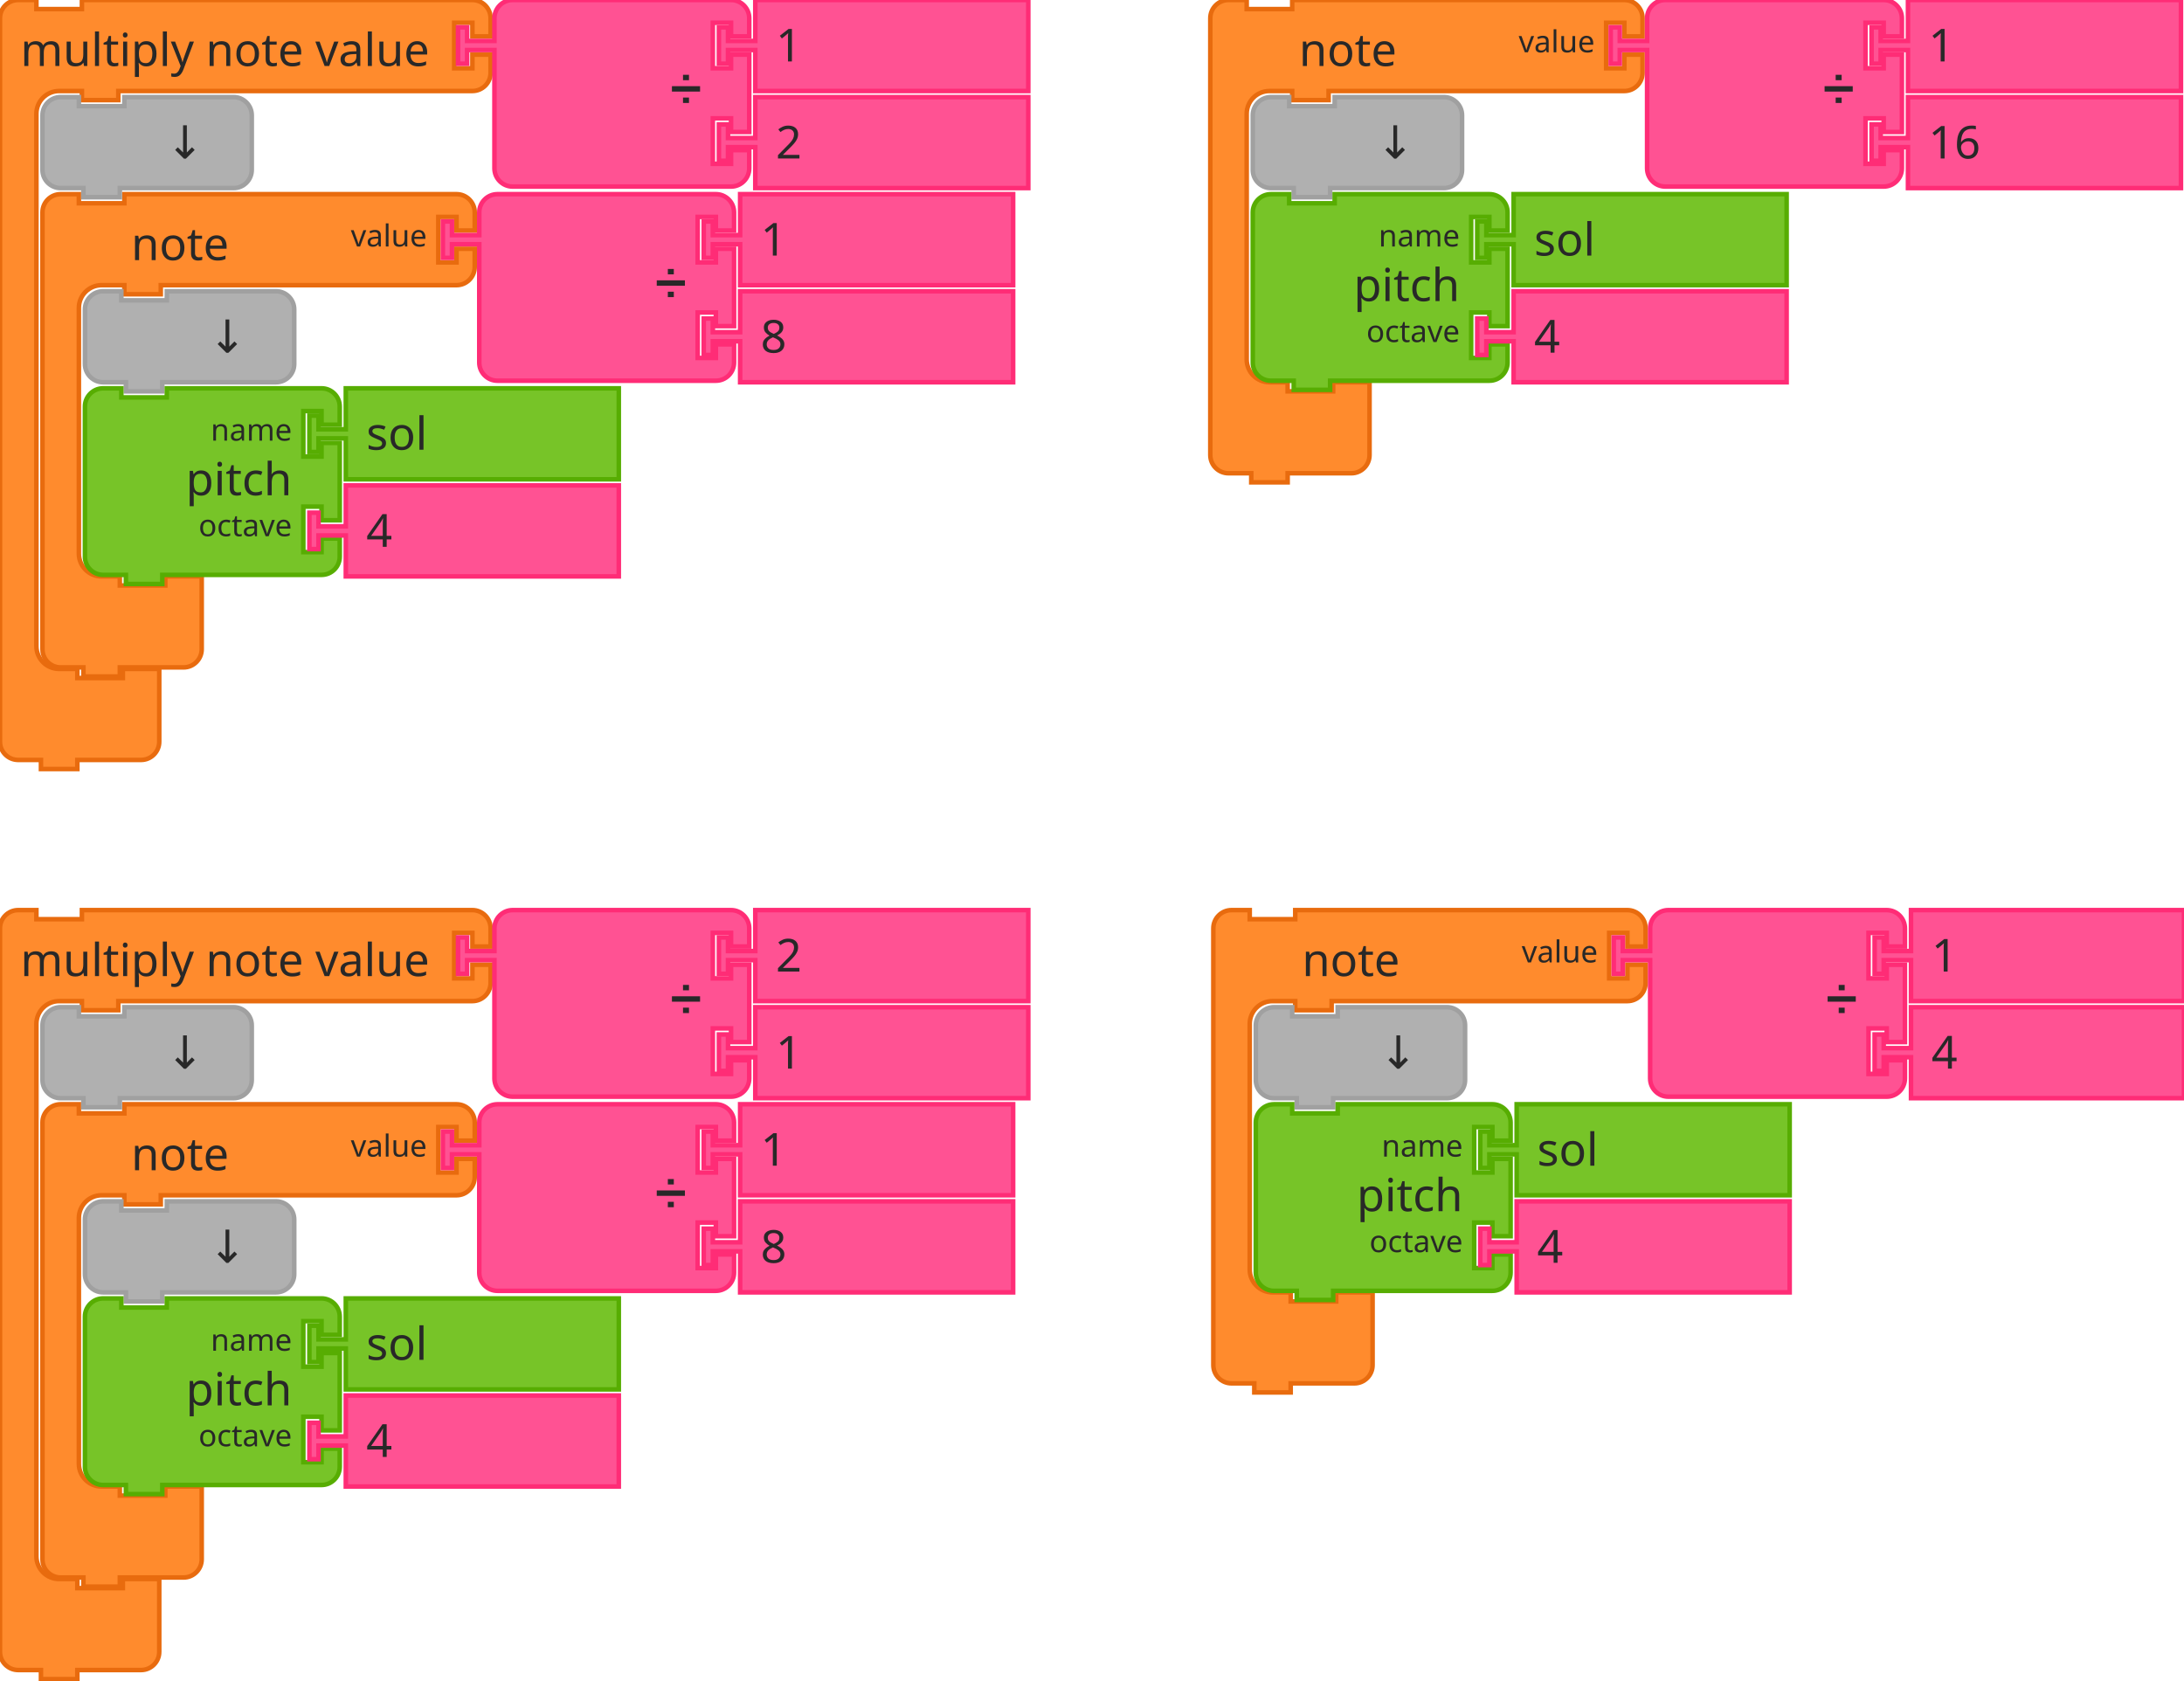
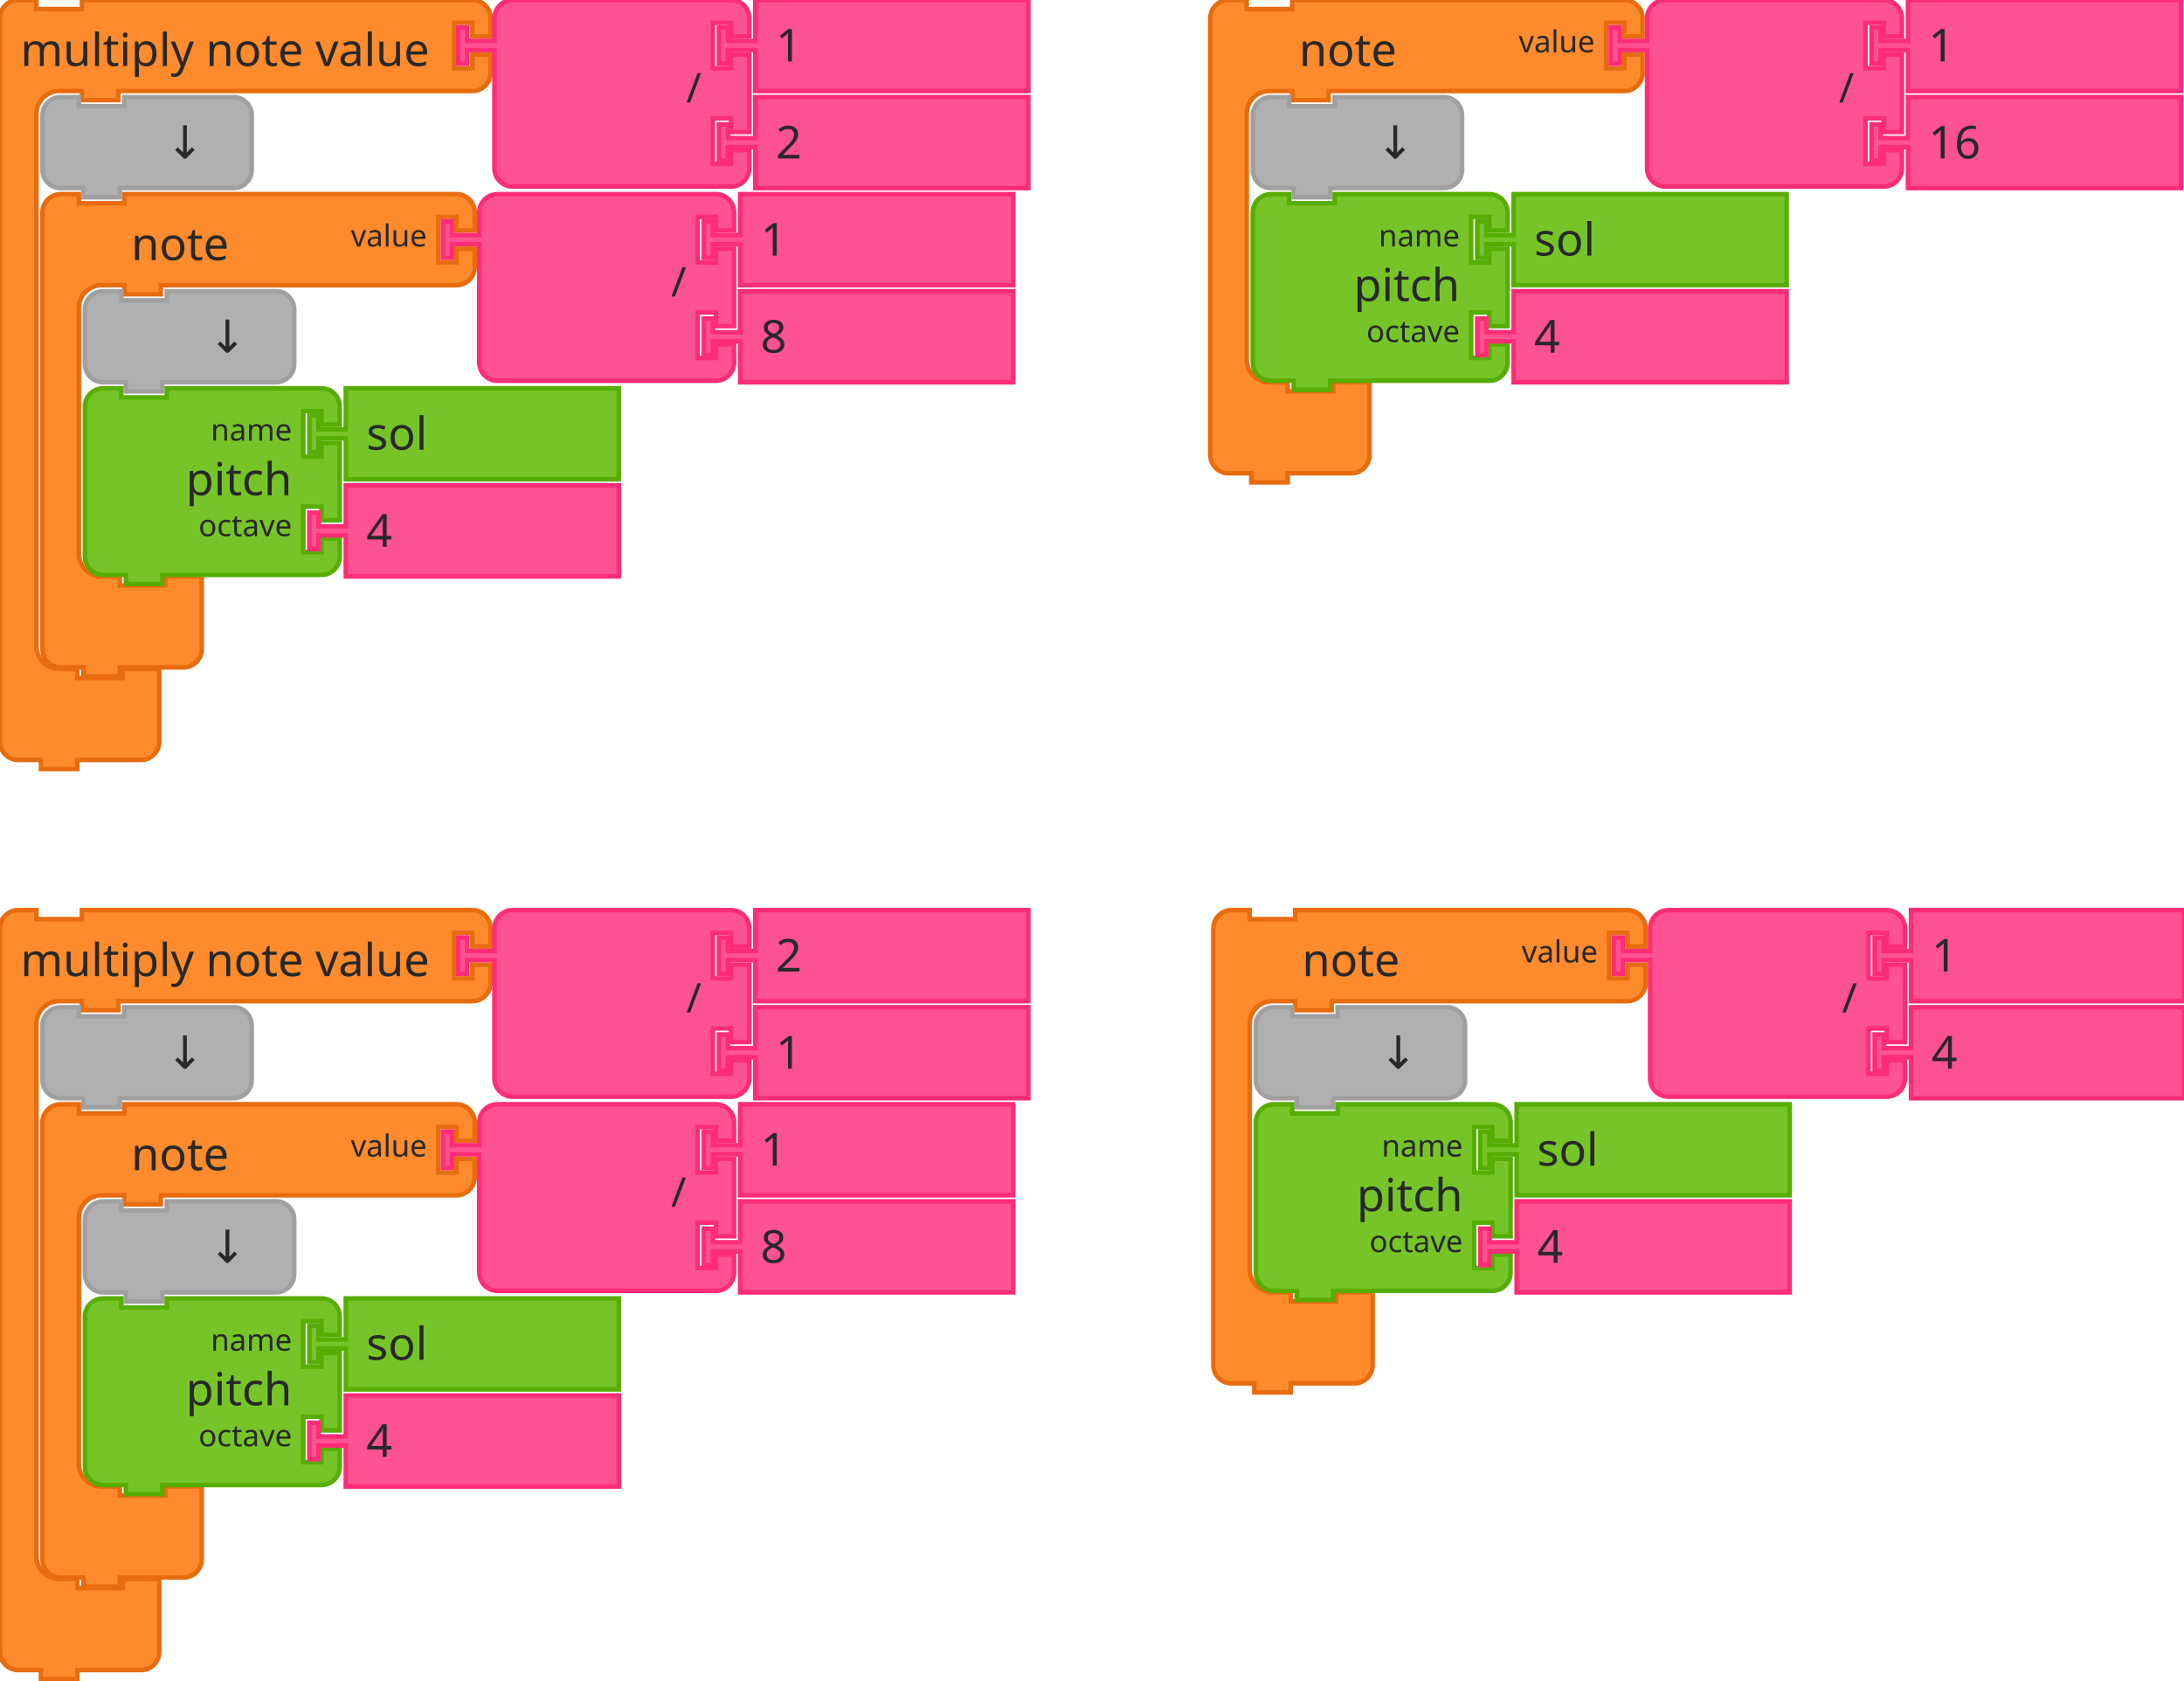
<svg xmlns="http://www.w3.org/2000/svg" width="720" height="554" version="1.1" id="svg8659">
  <defs id="defs8663" />
  <rect id="backgroundrect" width="100%" height="100%" x="0" y="0" fill="none" stroke="none" class="" style="" />
  <g class="currentLayer" style="" id="g8657">
    <g id="svg_15" class="">
      <g id="svg_16">
        <g transform="translate(867,15) scale(1.5) " id="svg_17">
          <path d="m-312,-2 L-312,-6 A4,4 90 0 1 -308,-10 L-304,-10 L-304,-8 L-294,-8 L-294,-10 L-285,-10 L-225,-10 L-221,-10 A4,4 90 0 1 -217,-6 L-217,-2 L-221,-2 L-221,-5 L-225,-5 L-225,5 L-221,5 L-221,2 L-217,2 L-217,6 A4,4 90 0 1 -221,10 L-225,10 L-285,10 L-286,10 L-286,12 L-294,12 L-294,10 L-295,10 L-299,10 A5,5 90 0 0 -304,15 L-304,19 L-304,23 L-304,65 L-304,69 A5,5 90 0 0 -299,74 L-295,74 L-295,76 L-285,76 L-285,74 L-277,74 L-277,80 L-277,86 L-277,90 A4,4 90 0 1 -281,94 L-285,94 L-294,94 L-295,94 L-295,96 L-303,96 L-303,94 L-304,94 L-308,94 A4,4 90 0 1 -312,90 L-312,86 z" style="fill:#FF8B2D;fill-opacity:1;stroke:#E86B0E;stroke-width:1;stroke-linecap:round;stroke-opacity:1;" id="svg_18" />
          <text style="font-size:10px;fill:#282828;font-family:sans-serif;text-anchor:start" id="svg_19" y="-10.5" x="-312.5">
            <tspan x="-292.5" y="4.5" id="svg_20">note</tspan>
          </text>
          <text style="font-size:6.667px;fill:#282828;font-family:sans-serif;text-anchor:end" id="svg_21" y="-10.5" x="-312.5">
            <tspan x="-227.5" y="1.5" id="svg_22">value</tspan>
          </text>
        </g>
      </g>
    </g>
    <g id="svg_30" class="">
      <g transform="translate(999,15) scale(1.5) " id="svg_31">
        <path d="m-304,-2 L-304,-6 A4,4 90 0 1 -300,-10 L-296,-10 L-286,-10 L-256,-10 L-252,-10 A4,4 90 0 1 -248,-6 L-248,-2 L-252,-2 L-252,-5 L-256,-5 L-256,5 L-252,5 L-252,2 L-248,2 L-248,19 L-252,19 L-252,16 L-256,16 L-256,26 L-252,26 L-252,23 L-248,23 L-248,27 A4,4 90 0 1 -252,31 L-256,31 L-286,31 L-296,31 L-300,31 A4,4 90 0 1 -304,27 L-304,23 L-304,2 L-304,1 L-310,1 L-310,4 L-312,4 L-312,-4 L-310,-4 L-310,-1 L-304,-1 L-304,-2 z" style="fill:#FF5293;fill-opacity:1;stroke:#FF2C76;stroke-width:1;stroke-linecap:round;stroke-opacity:1;" id="svg_32" />
        <text style="font-size:9px;fill:#282828;font-family:sans-serif;text-anchor:end" id="svg_33" y="-10.5" x="-312.5">
-           <tspan x="-258.5" y="12.5" id="svg_34">➗</tspan>
+           <tspan x="-258.5" y="12.5" id="svg_34">/</tspan>
        </text>
        <text style="font-size:6px;fill:#282828;font-family:sans-serif;text-anchor:end" id="svg_35" y="-10.5" x="-312.5" />
        <text style="font-size:6px;fill:#282828;font-family:sans-serif;text-anchor:end" id="svg_37" y="-10.5" x="-312.5" />
      </g>
    </g>
    <g id="svg_39" class="">
      <g transform="translate(1085,15) scale(1.5) " id="svg_40">
        <path d="m-304,-10 L-244,-10 L-244,10 L-304,10 L-304,2 L-304,1 L-310,1 L-310,4 L-312,4 L-312,-4 L-310,-4 L-310,-1 L-304,-1 L-304,-2 z" style="fill:#FF5293;fill-opacity:1;stroke:#FF2C76;stroke-width:1;stroke-linecap:round;stroke-opacity:1;" id="svg_41" />
        <text style="font-size:10px;fill:#282828;font-family:sans-serif;text-anchor:start" id="svg_42" y="-10.5" x="-312.5">
          <tspan x="-299.5" y="3.5" id="svg_43">1</tspan>
        </text>
      </g>
    </g>
    <g id="svg_44" class="">
      <g transform="translate(1085,47) scale(1.5) " id="svg_45">
        <path d="m-304,-10 L-244,-10 L-244,10 L-304,10 L-304,2 L-304,1 L-310,1 L-310,4 L-312,4 L-312,-4 L-310,-4 L-310,-1 L-304,-1 L-304,-2 z" style="fill:#FF5293;fill-opacity:1;stroke:#FF2C76;stroke-width:1;stroke-linecap:round;stroke-opacity:1;" id="svg_46" />
        <text style="font-size:10px;fill:#282828;font-family:sans-serif;text-anchor:start" id="svg_47" y="-10.5" x="-312.5">
          <tspan x="-299.5" y="3.5" id="svg_48">16</tspan>
        </text>
      </g>
    </g>
    <g id="svg_49" class="">
      <g transform="translate(881,47) scale(1.5) " id="svg_50">
        <path d="m-312,-2 L-312,-6 A4,4 90 0 1 -308,-10 L-304,-10 L-304,-8 L-294,-8 L-294,-10 L-274,-10 L-270,-10 A4,4 90 0 1 -266,-6 L-266,-2 L-266,2 L-266,6 A4,4 90 0 1 -270,10 L-274,10 L-294,10 L-295,10 L-295,12 L-303,12 L-303,10 L-304,10 L-308,10 A4,4 90 0 1 -312,6 L-312,2 z" style="fill:#B0B0B0;fill-opacity:1;stroke:#A0A0A0;stroke-width:1;stroke-linecap:round;stroke-opacity:1;" id="svg_51" />
        <text style="font-size:10px;fill:#282828;font-family:sans-serif;text-anchor:end" id="svg_52" y="-10.5" x="-312.5">
          <tspan x="-276.5" y="3.5" id="svg_53">↓</tspan>
        </text>
      </g>
    </g>
    <g id="svg_54" class="">
      <g transform="translate(881,79) scale(1.5) " id="svg_55">
        <path d="m-312,-2 L-312,-6 A4,4 90 0 1 -308,-10 L-304,-10 L-304,-8 L-294,-8 L-294,-10 L-264,-10 L-260,-10 A4,4 90 0 1 -256,-6 L-256,-2 L-260,-2 L-260,-5 L-264,-5 L-264,5 L-260,5 L-260,2 L-256,2 L-256,19 L-260,19 L-260,16 L-264,16 L-264,26 L-260,26 L-260,23 L-256,23 L-256,27 A4,4 90 0 1 -260,31 L-264,31 L-294,31 L-295,31 L-295,33 L-303,33 L-303,31 L-304,31 L-308,31 A4,4 90 0 1 -312,27 L-312,23 L-312,2 L-312,-2 z" style="fill:#77C428;fill-opacity:1;stroke:#57AD02;stroke-width:1;stroke-linecap:round;stroke-opacity:1;" id="svg_56" />
        <text style="font-size:10px;fill:#282828;font-family:sans-serif;text-anchor:end" id="svg_57" y="-10.5" x="-312.5">
          <tspan x="-266.5" y="13.5" id="svg_58">pitch</tspan>
        </text>
        <text style="font-size:6.667px;fill:#282828;font-family:sans-serif;text-anchor:end" id="svg_59" y="-10.5" x="-312.5">
          <tspan x="-266.5" y="1.5" id="svg_60">name</tspan>
        </text>
        <text style="font-size:6.667px;fill:#282828;font-family:sans-serif;text-anchor:end" id="svg_61" y="-10.5" x="-312.5">
          <tspan x="-266.5" y="22.5" id="svg_62">octave</tspan>
        </text>
      </g>
    </g>
    <g id="svg_63" class="">
      <g transform="translate(955,79) scale(1.5) " id="svg_64">
        <path d="m-304,-10 L-244,-10 L-244,10 L-304,10 L-304,2 L-304,1 L-310,1 L-310,4 L-312,4 L-312,-4 L-310,-4 L-310,-1 L-304,-1 L-304,-2 z" style="fill:#77C428;fill-opacity:1;stroke:#57AD02;stroke-width:1;stroke-linecap:round;stroke-opacity:1;" id="svg_65" />
        <text style="font-size:10px;fill:#282828;font-family:sans-serif;text-anchor:start" id="svg_66" y="-10.5" x="-312.5">
          <tspan x="-299.5" y="3.5" id="svg_67">sol</tspan>
        </text>
      </g>
    </g>
    <g id="svg_68" class="">
      <g transform="translate(955,111) scale(1.5) " id="svg_69">
        <path d="m-304,-10 L-244,-10 L-244,10 L-304,10 L-304,2 L-304,1 L-310,1 L-310,4 L-312,4 L-312,-4 L-310,-4 L-310,-1 L-304,-1 L-304,-2 z" style="fill:#FF5293;fill-opacity:1;stroke:#FF2C76;stroke-width:1;stroke-linecap:round;stroke-opacity:1;" id="svg_70" />
        <text style="font-size:10px;fill:#282828;font-family:sans-serif;text-anchor:start" id="svg_71" y="-10.5" x="-312.5">
          <tspan x="-299.5" y="3.5" id="svg_72">4</tspan>
        </text>
      </g>
    </g>
    <g id="svg_73" class="">
      <g id="svg_74">
        <g transform="translate(482,379) scale(1.5) " id="svg_75">
          <path d="m-312,-2 L-312,-6 A4,4 90 0 1 -308,-10 L-304,-10 L-304,-8 L-294,-8 L-294,-10 L-285,-10 L-225,-10 L-221,-10 A4,4 90 0 1 -217,-6 L-217,-2 L-221,-2 L-221,-5 L-225,-5 L-225,5 L-221,5 L-221,2 L-217,2 L-217,6 A4,4 90 0 1 -221,10 L-225,10 L-285,10 L-286,10 L-286,12 L-294,12 L-294,10 L-295,10 L-299,10 A5,5 90 0 0 -304,15 L-304,19 L-304,23 L-304,65 L-304,69 A5,5 90 0 0 -299,74 L-295,74 L-295,76 L-285,76 L-285,74 L-277,74 L-277,80 L-277,86 L-277,90 A4,4 90 0 1 -281,94 L-285,94 L-294,94 L-295,94 L-295,96 L-303,96 L-303,94 L-304,94 L-308,94 A4,4 90 0 1 -312,90 L-312,86 z" style="fill:#FF8B2D;fill-opacity:1;stroke:#E86B0E;stroke-width:1;stroke-linecap:round;stroke-opacity:1;" id="svg_76" />
          <text style="font-size:10px;fill:#282828;font-family:sans-serif;text-anchor:start" id="svg_77" y="-10.5" x="-312.5">
            <tspan x="-292.5" y="4.5" id="svg_78">note</tspan>
          </text>
          <text style="font-size:6.667px;fill:#282828;font-family:sans-serif;text-anchor:end" id="svg_79" y="-10.5" x="-312.5">
            <tspan x="-227.5" y="1.5" id="svg_80">value</tspan>
          </text>
        </g>
      </g>
    </g>
    <g id="svg_88" class="">
      <g transform="translate(614,379) scale(1.5) " id="svg_89">
        <path d="m-304,-2 L-304,-6 A4,4 90 0 1 -300,-10 L-296,-10 L-286,-10 L-256,-10 L-252,-10 A4,4 90 0 1 -248,-6 L-248,-2 L-252,-2 L-252,-5 L-256,-5 L-256,5 L-252,5 L-252,2 L-248,2 L-248,19 L-252,19 L-252,16 L-256,16 L-256,26 L-252,26 L-252,23 L-248,23 L-248,27 A4,4 90 0 1 -252,31 L-256,31 L-286,31 L-296,31 L-300,31 A4,4 90 0 1 -304,27 L-304,23 L-304,2 L-304,1 L-310,1 L-310,4 L-312,4 L-312,-4 L-310,-4 L-310,-1 L-304,-1 L-304,-2 z" style="fill:#FF5293;fill-opacity:1;stroke:#FF2C76;stroke-width:1;stroke-linecap:round;stroke-opacity:1;" id="svg_90" />
        <text style="font-size:9px;fill:#282828;font-family:sans-serif;text-anchor:end" id="svg_91" y="-10.5" x="-312.5">
-           <tspan x="-258.5" y="12.5" id="svg_92">➗</tspan>
+           <tspan x="-258.5" y="12.5" id="svg_92">/</tspan>
        </text>
        <text style="font-size:6px;fill:#282828;font-family:sans-serif;text-anchor:end" id="svg_93" y="-10.5" x="-312.5" />
        <text style="font-size:6px;fill:#282828;font-family:sans-serif;text-anchor:end" id="svg_95" y="-10.5" x="-312.5" />
      </g>
    </g>
    <g id="svg_97" class="">
      <g transform="translate(700,379) scale(1.5) " id="svg_98">
        <path d="m-304,-10 L-244,-10 L-244,10 L-304,10 L-304,2 L-304,1 L-310,1 L-310,4 L-312,4 L-312,-4 L-310,-4 L-310,-1 L-304,-1 L-304,-2 z" style="fill:#FF5293;fill-opacity:1;stroke:#FF2C76;stroke-width:1;stroke-linecap:round;stroke-opacity:1;" id="svg_99" />
        <text style="font-size:10px;fill:#282828;font-family:sans-serif;text-anchor:start" id="svg_100" y="-10.5" x="-312.5">
          <tspan x="-299.5" y="3.5" id="svg_101">1</tspan>
        </text>
      </g>
    </g>
    <g id="svg_102" class="">
      <g transform="translate(700,411) scale(1.5) " id="svg_103">
        <path d="m-304,-10 L-244,-10 L-244,10 L-304,10 L-304,2 L-304,1 L-310,1 L-310,4 L-312,4 L-312,-4 L-310,-4 L-310,-1 L-304,-1 L-304,-2 z" style="fill:#FF5293;fill-opacity:1;stroke:#FF2C76;stroke-width:1;stroke-linecap:round;stroke-opacity:1;" id="svg_104" />
        <text style="font-size:10px;fill:#282828;font-family:sans-serif;text-anchor:start" id="svg_105" y="-10.5" x="-312.5">
          <tspan x="-299.5" y="3.5" id="svg_106">8</tspan>
        </text>
      </g>
    </g>
    <g id="svg_107" class="">
      <g transform="translate(496,411) scale(1.5) " id="svg_108">
        <path d="m-312,-2 L-312,-6 A4,4 90 0 1 -308,-10 L-304,-10 L-304,-8 L-294,-8 L-294,-10 L-274,-10 L-270,-10 A4,4 90 0 1 -266,-6 L-266,-2 L-266,2 L-266,6 A4,4 90 0 1 -270,10 L-274,10 L-294,10 L-295,10 L-295,12 L-303,12 L-303,10 L-304,10 L-308,10 A4,4 90 0 1 -312,6 L-312,2 z" style="fill:#B0B0B0;fill-opacity:1;stroke:#A0A0A0;stroke-width:1;stroke-linecap:round;stroke-opacity:1;" id="svg_109" />
        <text style="font-size:10px;fill:#282828;font-family:sans-serif;text-anchor:end" id="svg_110" y="-10.5" x="-312.5">
          <tspan x="-276.5" y="3.5" id="svg_111">↓</tspan>
        </text>
      </g>
    </g>
    <g id="svg_112" class="">
      <g transform="translate(496,443) scale(1.5) " id="svg_113">
        <path d="m-312,-2 L-312,-6 A4,4 90 0 1 -308,-10 L-304,-10 L-304,-8 L-294,-8 L-294,-10 L-264,-10 L-260,-10 A4,4 90 0 1 -256,-6 L-256,-2 L-260,-2 L-260,-5 L-264,-5 L-264,5 L-260,5 L-260,2 L-256,2 L-256,19 L-260,19 L-260,16 L-264,16 L-264,26 L-260,26 L-260,23 L-256,23 L-256,27 A4,4 90 0 1 -260,31 L-264,31 L-294,31 L-295,31 L-295,33 L-303,33 L-303,31 L-304,31 L-308,31 A4,4 90 0 1 -312,27 L-312,23 L-312,2 L-312,-2 z" style="fill:#77C428;fill-opacity:1;stroke:#57AD02;stroke-width:1;stroke-linecap:round;stroke-opacity:1;" id="svg_114" />
        <text style="font-size:10px;fill:#282828;font-family:sans-serif;text-anchor:end" id="svg_115" y="-10.5" x="-312.5">
          <tspan x="-266.5" y="13.5" id="svg_116">pitch</tspan>
        </text>
        <text style="font-size:6.667px;fill:#282828;font-family:sans-serif;text-anchor:end" id="svg_117" y="-10.5" x="-312.5">
          <tspan x="-266.5" y="1.5" id="svg_118">name</tspan>
        </text>
        <text style="font-size:6.667px;fill:#282828;font-family:sans-serif;text-anchor:end" id="svg_119" y="-10.5" x="-312.5">
          <tspan x="-266.5" y="22.5" id="svg_120">octave</tspan>
        </text>
      </g>
    </g>
    <g id="svg_121" class="">
      <g transform="translate(570,443) scale(1.5) " id="svg_122">
        <path d="m-304,-10 L-244,-10 L-244,10 L-304,10 L-304,2 L-304,1 L-310,1 L-310,4 L-312,4 L-312,-4 L-310,-4 L-310,-1 L-304,-1 L-304,-2 z" style="fill:#77C428;fill-opacity:1;stroke:#57AD02;stroke-width:1;stroke-linecap:round;stroke-opacity:1;" id="svg_123" />
        <text style="font-size:10px;fill:#282828;font-family:sans-serif;text-anchor:start" id="svg_124" y="-10.5" x="-312.5">
          <tspan x="-299.5" y="3.5" id="svg_125">sol</tspan>
        </text>
      </g>
    </g>
    <g id="svg_126" class="">
      <g transform="translate(570,475) scale(1.5) " id="svg_127">
        <path d="m-304,-10 L-244,-10 L-244,10 L-304,10 L-304,2 L-304,1 L-310,1 L-310,4 L-312,4 L-312,-4 L-310,-4 L-310,-1 L-304,-1 L-304,-2 z" style="fill:#FF5293;fill-opacity:1;stroke:#FF2C76;stroke-width:1;stroke-linecap:round;stroke-opacity:1;" id="svg_128" />
        <text style="font-size:10px;fill:#282828;font-family:sans-serif;text-anchor:start" id="svg_129" y="-10.5" x="-312.5">
          <tspan x="-299.5" y="3.5" id="svg_130">4</tspan>
        </text>
      </g>
    </g>
    <g id="svg_131" class="">
      <g id="svg_132">
        <g transform="translate(482,79) scale(1.5) " id="svg_133">
          <path d="m-312,-2 L-312,-6 A4,4 90 0 1 -308,-10 L-304,-10 L-304,-8 L-294,-8 L-294,-10 L-285,-10 L-225,-10 L-221,-10 A4,4 90 0 1 -217,-6 L-217,-2 L-221,-2 L-221,-5 L-225,-5 L-225,5 L-221,5 L-221,2 L-217,2 L-217,6 A4,4 90 0 1 -221,10 L-225,10 L-285,10 L-286,10 L-286,12 L-294,12 L-294,10 L-295,10 L-299,10 A5,5 90 0 0 -304,15 L-304,19 L-304,23 L-304,65 L-304,69 A5,5 90 0 0 -299,74 L-295,74 L-295,76 L-285,76 L-285,74 L-277,74 L-277,80 L-277,86 L-277,90 A4,4 90 0 1 -281,94 L-285,94 L-294,94 L-295,94 L-295,96 L-303,96 L-303,94 L-304,94 L-308,94 A4,4 90 0 1 -312,90 L-312,86 z" style="fill:#FF8B2D;fill-opacity:1;stroke:#E86B0E;stroke-width:1;stroke-linecap:round;stroke-opacity:1;" id="svg_134" />
          <text style="font-size:10px;fill:#282828;font-family:sans-serif;text-anchor:start" id="svg_135" y="-10.5" x="-312.5">
            <tspan x="-292.5" y="4.5" id="svg_136">note</tspan>
          </text>
          <text style="font-size:6.667px;fill:#282828;font-family:sans-serif;text-anchor:end" id="svg_137" y="-10.5" x="-312.5">
            <tspan x="-227.5" y="1.5" id="svg_138">value</tspan>
          </text>
        </g>
      </g>
    </g>
    <g id="svg_146" class="">
      <g transform="translate(614,79) scale(1.5) " id="svg_147">
        <path d="m-304,-2 L-304,-6 A4,4 90 0 1 -300,-10 L-296,-10 L-286,-10 L-256,-10 L-252,-10 A4,4 90 0 1 -248,-6 L-248,-2 L-252,-2 L-252,-5 L-256,-5 L-256,5 L-252,5 L-252,2 L-248,2 L-248,19 L-252,19 L-252,16 L-256,16 L-256,26 L-252,26 L-252,23 L-248,23 L-248,27 A4,4 90 0 1 -252,31 L-256,31 L-286,31 L-296,31 L-300,31 A4,4 90 0 1 -304,27 L-304,23 L-304,2 L-304,1 L-310,1 L-310,4 L-312,4 L-312,-4 L-310,-4 L-310,-1 L-304,-1 L-304,-2 z" style="fill:#FF5293;fill-opacity:1;stroke:#FF2C76;stroke-width:1;stroke-linecap:round;stroke-opacity:1;" id="svg_148" />
        <text style="font-size:9px;fill:#282828;font-family:sans-serif;text-anchor:end" id="svg_149" y="-10.5" x="-312.5">
-           <tspan x="-258.5" y="12.5" id="svg_150">➗</tspan>
+           <tspan x="-258.5" y="12.5" id="svg_150">/</tspan>
        </text>
        <text style="font-size:6px;fill:#282828;font-family:sans-serif;text-anchor:end" id="svg_151" y="-10.5" x="-312.5" />
        <text style="font-size:6px;fill:#282828;font-family:sans-serif;text-anchor:end" id="svg_153" y="-10.5" x="-312.5" />
      </g>
    </g>
    <g id="svg_155" class="">
      <g transform="translate(700,79) scale(1.5) " id="svg_156">
        <path d="m-304,-10 L-244,-10 L-244,10 L-304,10 L-304,2 L-304,1 L-310,1 L-310,4 L-312,4 L-312,-4 L-310,-4 L-310,-1 L-304,-1 L-304,-2 z" style="fill:#FF5293;fill-opacity:1;stroke:#FF2C76;stroke-width:1;stroke-linecap:round;stroke-opacity:1;" id="svg_157" />
        <text style="font-size:10px;fill:#282828;font-family:sans-serif;text-anchor:start" id="svg_158" y="-10.5" x="-312.5">
          <tspan x="-299.5" y="3.5" id="svg_159">1</tspan>
        </text>
      </g>
    </g>
    <g id="svg_160" class="">
      <g transform="translate(496,111) scale(1.5) " id="svg_161">
        <path d="m-312,-2 L-312,-6 A4,4 90 0 1 -308,-10 L-304,-10 L-304,-8 L-294,-8 L-294,-10 L-274,-10 L-270,-10 A4,4 90 0 1 -266,-6 L-266,-2 L-266,2 L-266,6 A4,4 90 0 1 -270,10 L-274,10 L-294,10 L-295,10 L-295,12 L-303,12 L-303,10 L-304,10 L-308,10 A4,4 90 0 1 -312,6 L-312,2 z" style="fill:#B0B0B0;fill-opacity:1;stroke:#A0A0A0;stroke-width:1;stroke-linecap:round;stroke-opacity:1;" id="svg_162" />
        <text style="font-size:10px;fill:#282828;font-family:sans-serif;text-anchor:end" id="svg_163" y="-10.5" x="-312.5">
          <tspan x="-276.5" y="3.5" id="svg_164">↓</tspan>
        </text>
      </g>
    </g>
    <g id="svg_165" class="">
      <g transform="translate(496,143) scale(1.5) " id="svg_166">
        <path d="m-312,-2 L-312,-6 A4,4 90 0 1 -308,-10 L-304,-10 L-304,-8 L-294,-8 L-294,-10 L-264,-10 L-260,-10 A4,4 90 0 1 -256,-6 L-256,-2 L-260,-2 L-260,-5 L-264,-5 L-264,5 L-260,5 L-260,2 L-256,2 L-256,19 L-260,19 L-260,16 L-264,16 L-264,26 L-260,26 L-260,23 L-256,23 L-256,27 A4,4 90 0 1 -260,31 L-264,31 L-294,31 L-295,31 L-295,33 L-303,33 L-303,31 L-304,31 L-308,31 A4,4 90 0 1 -312,27 L-312,23 L-312,2 L-312,-2 z" style="fill:#77C428;fill-opacity:1;stroke:#57AD02;stroke-width:1;stroke-linecap:round;stroke-opacity:1;" id="svg_167" />
        <text style="font-size:10px;fill:#282828;font-family:sans-serif;text-anchor:end" id="svg_168" y="-10.5" x="-312.5">
          <tspan x="-266.5" y="13.5" id="svg_169">pitch</tspan>
        </text>
        <text style="font-size:6.667px;fill:#282828;font-family:sans-serif;text-anchor:end" id="svg_170" y="-10.5" x="-312.5">
          <tspan x="-266.5" y="1.5" id="svg_171">name</tspan>
        </text>
        <text style="font-size:6.667px;fill:#282828;font-family:sans-serif;text-anchor:end" id="svg_172" y="-10.5" x="-312.5">
          <tspan x="-266.5" y="22.5" id="svg_173">octave</tspan>
        </text>
      </g>
    </g>
    <g id="svg_174" class="">
      <g transform="translate(570,143) scale(1.5) " id="svg_175">
        <path d="m-304,-10 L-244,-10 L-244,10 L-304,10 L-304,2 L-304,1 L-310,1 L-310,4 L-312,4 L-312,-4 L-310,-4 L-310,-1 L-304,-1 L-304,-2 z" style="fill:#77C428;fill-opacity:1;stroke:#57AD02;stroke-width:1;stroke-linecap:round;stroke-opacity:1;" id="svg_176" />
        <text style="font-size:10px;fill:#282828;font-family:sans-serif;text-anchor:start" id="svg_177" y="-10.5" x="-312.5">
          <tspan x="-299.5" y="3.5" id="svg_178">sol</tspan>
        </text>
      </g>
    </g>
    <g id="svg_179" class="">
      <g transform="translate(570,175) scale(1.5) " id="svg_180">
        <path d="m-304,-10 L-244,-10 L-244,10 L-304,10 L-304,2 L-304,1 L-310,1 L-310,4 L-312,4 L-312,-4 L-310,-4 L-310,-1 L-304,-1 L-304,-2 z" style="fill:#FF5293;fill-opacity:1;stroke:#FF2C76;stroke-width:1;stroke-linecap:round;stroke-opacity:1;" id="svg_181" />
        <text style="font-size:10px;fill:#282828;font-family:sans-serif;text-anchor:start" id="svg_182" y="-10.5" x="-312.5">
          <tspan x="-299.5" y="3.5" id="svg_183">4</tspan>
        </text>
      </g>
    </g>
    <g id="svg_184" class="">
      <g transform="translate(700,111) scale(1.5) " id="svg_185">
        <path d="m-304,-10 L-244,-10 L-244,10 L-304,10 L-304,2 L-304,1 L-310,1 L-310,4 L-312,4 L-312,-4 L-310,-4 L-310,-1 L-304,-1 L-304,-2 z" style="fill:#FF5293;fill-opacity:1;stroke:#FF2C76;stroke-width:1;stroke-linecap:round;stroke-opacity:1;" id="svg_186" />
        <text style="font-size:10px;fill:#282828;font-family:sans-serif;text-anchor:start" id="svg_187" y="-10.5" x="-312.5">
          <tspan x="-299.5" y="3.5" id="svg_188">8</tspan>
        </text>
      </g>
    </g>
    <g id="svg_189" class="">
      <g id="svg_190">
        <g transform="translate(868,315) scale(1.5) " id="svg_191">
          <path d="m-312,-2 L-312,-6 A4,4 90 0 1 -308,-10 L-304,-10 L-304,-8 L-294,-8 L-294,-10 L-285,-10 L-225,-10 L-221,-10 A4,4 90 0 1 -217,-6 L-217,-2 L-221,-2 L-221,-5 L-225,-5 L-225,5 L-221,5 L-221,2 L-217,2 L-217,6 A4,4 90 0 1 -221,10 L-225,10 L-285,10 L-286,10 L-286,12 L-294,12 L-294,10 L-295,10 L-299,10 A5,5 90 0 0 -304,15 L-304,19 L-304,23 L-304,65 L-304,69 A5,5 90 0 0 -299,74 L-295,74 L-295,76 L-285,76 L-285,74 L-277,74 L-277,80 L-277,86 L-277,90 A4,4 90 0 1 -281,94 L-285,94 L-294,94 L-295,94 L-295,96 L-303,96 L-303,94 L-304,94 L-308,94 A4,4 90 0 1 -312,90 L-312,86 z" style="fill:#FF8B2D;fill-opacity:1;stroke:#E86B0E;stroke-width:1;stroke-linecap:round;stroke-opacity:1;" id="svg_192" />
          <text style="font-size:10px;fill:#282828;font-family:sans-serif;text-anchor:start" id="svg_193" y="-10.5" x="-312.5">
            <tspan x="-292.5" y="4.5" id="svg_194">note</tspan>
          </text>
          <text style="font-size:6.667px;fill:#282828;font-family:sans-serif;text-anchor:end" id="svg_195" y="-10.5" x="-312.5">
            <tspan x="-227.5" y="1.5" id="svg_196">value</tspan>
          </text>
        </g>
      </g>
    </g>
    <g id="svg_204" class="">
      <g transform="translate(1000,315) scale(1.5) " id="svg_205">
        <path d="m-304,-2 L-304,-6 A4,4 90 0 1 -300,-10 L-296,-10 L-286,-10 L-256,-10 L-252,-10 A4,4 90 0 1 -248,-6 L-248,-2 L-252,-2 L-252,-5 L-256,-5 L-256,5 L-252,5 L-252,2 L-248,2 L-248,19 L-252,19 L-252,16 L-256,16 L-256,26 L-252,26 L-252,23 L-248,23 L-248,27 A4,4 90 0 1 -252,31 L-256,31 L-286,31 L-296,31 L-300,31 A4,4 90 0 1 -304,27 L-304,23 L-304,2 L-304,1 L-310,1 L-310,4 L-312,4 L-312,-4 L-310,-4 L-310,-1 L-304,-1 L-304,-2 z" style="fill:#FF5293;fill-opacity:1;stroke:#FF2C76;stroke-width:1;stroke-linecap:round;stroke-opacity:1;" id="svg_206" />
        <text style="font-size:9px;fill:#282828;font-family:sans-serif;text-anchor:end" id="svg_207" y="-10.5" x="-312.5">
-           <tspan x="-258.5" y="12.5" id="svg_208">➗</tspan>
+           <tspan x="-258.5" y="12.5" id="svg_208">/</tspan>
        </text>
        <text style="font-size:6px;fill:#282828;font-family:sans-serif;text-anchor:end" id="svg_209" y="-10.5" x="-312.5" />
        <text style="font-size:6px;fill:#282828;font-family:sans-serif;text-anchor:end" id="svg_211" y="-10.5" x="-312.5" />
      </g>
    </g>
    <g id="svg_213" class="">
      <g transform="translate(1086,315) scale(1.5) " id="svg_214">
        <path d="m-304,-10 L-244,-10 L-244,10 L-304,10 L-304,2 L-304,1 L-310,1 L-310,4 L-312,4 L-312,-4 L-310,-4 L-310,-1 L-304,-1 L-304,-2 z" style="fill:#FF5293;fill-opacity:1;stroke:#FF2C76;stroke-width:1;stroke-linecap:round;stroke-opacity:1;" id="svg_215" />
        <text style="font-size:10px;fill:#282828;font-family:sans-serif;text-anchor:start" id="svg_216" y="-10.5" x="-312.5">
          <tspan x="-299.5" y="3.5" id="svg_217">1</tspan>
        </text>
      </g>
    </g>
    <g id="svg_218" class="">
      <g transform="translate(1086,347) scale(1.5) " id="svg_219">
        <path d="m-304,-10 L-244,-10 L-244,10 L-304,10 L-304,2 L-304,1 L-310,1 L-310,4 L-312,4 L-312,-4 L-310,-4 L-310,-1 L-304,-1 L-304,-2 z" style="fill:#FF5293;fill-opacity:1;stroke:#FF2C76;stroke-width:1;stroke-linecap:round;stroke-opacity:1;" id="svg_220" />
        <text style="font-size:10px;fill:#282828;font-family:sans-serif;text-anchor:start" id="svg_221" y="-10.5" x="-312.5">
          <tspan x="-299.5" y="3.5" id="svg_222">4</tspan>
        </text>
      </g>
    </g>
    <g id="svg_223" class="">
      <g transform="translate(882,347) scale(1.5) " id="svg_224">
        <path d="m-312,-2 L-312,-6 A4,4 90 0 1 -308,-10 L-304,-10 L-304,-8 L-294,-8 L-294,-10 L-274,-10 L-270,-10 A4,4 90 0 1 -266,-6 L-266,-2 L-266,2 L-266,6 A4,4 90 0 1 -270,10 L-274,10 L-294,10 L-295,10 L-295,12 L-303,12 L-303,10 L-304,10 L-308,10 A4,4 90 0 1 -312,6 L-312,2 z" style="fill:#B0B0B0;fill-opacity:1;stroke:#A0A0A0;stroke-width:1;stroke-linecap:round;stroke-opacity:1;" id="svg_225" />
        <text style="font-size:10px;fill:#282828;font-family:sans-serif;text-anchor:end" id="svg_226" y="-10.5" x="-312.5">
          <tspan x="-276.5" y="3.5" id="svg_227">↓</tspan>
        </text>
      </g>
    </g>
    <g id="svg_228" class="">
      <g transform="translate(882,379) scale(1.5) " id="svg_229">
        <path d="m-312,-2 L-312,-6 A4,4 90 0 1 -308,-10 L-304,-10 L-304,-8 L-294,-8 L-294,-10 L-264,-10 L-260,-10 A4,4 90 0 1 -256,-6 L-256,-2 L-260,-2 L-260,-5 L-264,-5 L-264,5 L-260,5 L-260,2 L-256,2 L-256,19 L-260,19 L-260,16 L-264,16 L-264,26 L-260,26 L-260,23 L-256,23 L-256,27 A4,4 90 0 1 -260,31 L-264,31 L-294,31 L-295,31 L-295,33 L-303,33 L-303,31 L-304,31 L-308,31 A4,4 90 0 1 -312,27 L-312,23 L-312,2 L-312,-2 z" style="fill:#77C428;fill-opacity:1;stroke:#57AD02;stroke-width:1;stroke-linecap:round;stroke-opacity:1;" id="svg_230" />
        <text style="font-size:10px;fill:#282828;font-family:sans-serif;text-anchor:end" id="svg_231" y="-10.5" x="-312.5">
          <tspan x="-266.5" y="13.5" id="svg_232">pitch</tspan>
        </text>
        <text style="font-size:6.667px;fill:#282828;font-family:sans-serif;text-anchor:end" id="svg_233" y="-10.5" x="-312.5">
          <tspan x="-266.5" y="1.5" id="svg_234">name</tspan>
        </text>
        <text style="font-size:6.667px;fill:#282828;font-family:sans-serif;text-anchor:end" id="svg_235" y="-10.5" x="-312.5">
          <tspan x="-266.5" y="22.5" id="svg_236">octave</tspan>
        </text>
      </g>
    </g>
    <g id="svg_237" class="">
      <g transform="translate(956,379) scale(1.5) " id="svg_238">
        <path d="m-304,-10 L-244,-10 L-244,10 L-304,10 L-304,2 L-304,1 L-310,1 L-310,4 L-312,4 L-312,-4 L-310,-4 L-310,-1 L-304,-1 L-304,-2 z" style="fill:#77C428;fill-opacity:1;stroke:#57AD02;stroke-width:1;stroke-linecap:round;stroke-opacity:1;" id="svg_239" />
        <text style="font-size:10px;fill:#282828;font-family:sans-serif;text-anchor:start" id="svg_240" y="-10.5" x="-312.5">
          <tspan x="-299.5" y="3.5" id="svg_241">sol</tspan>
        </text>
      </g>
    </g>
    <g id="svg_242" class="">
      <g transform="translate(956,411) scale(1.5) " id="svg_243">
        <path d="m-304,-10 L-244,-10 L-244,10 L-304,10 L-304,2 L-304,1 L-310,1 L-310,4 L-312,4 L-312,-4 L-310,-4 L-310,-1 L-304,-1 L-304,-2 z" style="fill:#FF5293;fill-opacity:1;stroke:#FF2C76;stroke-width:1;stroke-linecap:round;stroke-opacity:1;" id="svg_244" />
        <text style="font-size:10px;fill:#282828;font-family:sans-serif;text-anchor:start" id="svg_245" y="-10.5" x="-312.5">
          <tspan x="-299.5" y="3.5" id="svg_246">4</tspan>
        </text>
      </g>
    </g>
    <g id="svg_247" class="">
      <g transform="translate(468,15) scale(1.5) " id="svg_248">
        <path d="m-312,-2 L-312,-6 A4,4 90 0 1 -308,-10 L-304,-10 L-304,-8 L-294,-8 L-294,-10 L-285,-10 L-212.178,-10 L-208.178,-10 A4,4 90 0 1 -204.178,-6 L-204.178,-2 L-208.178,-2 L-208.178,-5 L-212.178,-5 L-212.178,5 L-208.178,5 L-208.178,2 L-204.178,2 L-204.178,6 A4,4 90 0 1 -208.178,10 L-212.178,10 L-285,10 L-286,10 L-286,12 L-294,12 L-294,10 L-295,10 L-299,10 A5,5 90 0 0 -304,15 L-304,19 L-304,23 L-304,128 L-304,132 A5,5 90 0 0 -299,137 L-295,137 L-295,139 L-285,139 L-285,137 L-277,137 L-277,143 L-277,149 L-277,153 A4,4 90 0 1 -281,157 L-285,157 L-294,157 L-295,157 L-295,159 L-303,159 L-303,157 L-304,157 L-308,157 A4,4 90 0 1 -312,153 L-312,149 z" style="fill:#FF8B2D;fill-opacity:1;stroke:#E86B0E;stroke-width:1;stroke-linecap:round;stroke-opacity:1;" id="svg_249" />
        <text style="font-size:10px;fill:#282828;font-family:sans-serif;text-anchor:start" id="svg_250" y="-10.5" x="-312.5">
          <tspan x="-307.5" y="4.5" id="svg_251">multiply note value</tspan>
        </text>
        <text style="font-size:6.667px;fill:#282828;font-family:sans-serif;text-anchor:end" id="svg_252" y="-10.5" x="-312.5" />
      </g>
    </g>
    <g id="svg_254" class="">
      <g transform="translate(619,15) scale(1.5) " id="svg_255">
        <path d="m-304,-2 L-304,-6 A4,4 90 0 1 -300,-10 L-296,-10 L-286,-10 L-256,-10 L-252,-10 A4,4 90 0 1 -248,-6 L-248,-2 L-252,-2 L-252,-5 L-256,-5 L-256,5 L-252,5 L-252,2 L-248,2 L-248,19 L-252,19 L-252,16 L-256,16 L-256,26 L-252,26 L-252,23 L-248,23 L-248,27 A4,4 90 0 1 -252,31 L-256,31 L-286,31 L-296,31 L-300,31 A4,4 90 0 1 -304,27 L-304,23 L-304,2 L-304,1 L-310,1 L-310,4 L-312,4 L-312,-4 L-310,-4 L-310,-1 L-304,-1 L-304,-2 z" style="fill:#FF5293;fill-opacity:1;stroke:#FF2C76;stroke-width:1;stroke-linecap:round;stroke-opacity:1;" id="svg_256" />
        <text style="font-size:9px;fill:#282828;font-family:sans-serif;text-anchor:end" id="svg_257" y="-10.5" x="-312.5">
-           <tspan x="-258.5" y="12.5" id="svg_258">➗</tspan>
+           <tspan x="-258.5" y="12.5" id="svg_258">/</tspan>
        </text>
        <text style="font-size:6px;fill:#282828;font-family:sans-serif;text-anchor:end" id="svg_259" y="-10.5" x="-312.5" />
        <text style="font-size:6px;fill:#282828;font-family:sans-serif;text-anchor:end" id="svg_261" y="-10.5" x="-312.5" />
      </g>
    </g>
    <g id="svg_263" class="">
      <g transform="translate(705,15) scale(1.5) " id="svg_264">
        <path d="m-304,-10 L-244,-10 L-244,10 L-304,10 L-304,2 L-304,1 L-310,1 L-310,4 L-312,4 L-312,-4 L-310,-4 L-310,-1 L-304,-1 L-304,-2 z" style="fill:#FF5293;fill-opacity:1;stroke:#FF2C76;stroke-width:1;stroke-linecap:round;stroke-opacity:1;" id="svg_265" />
        <text style="font-size:10px;fill:#282828;font-family:sans-serif;text-anchor:start" id="svg_266" y="-10.5" x="-312.5">
          <tspan x="-299.5" y="3.5" id="svg_267">1</tspan>
        </text>
      </g>
    </g>
    <g id="svg_268" class="">
      <g transform="translate(705,47) scale(1.5) " id="svg_269">
        <path d="m-304,-10 L-244,-10 L-244,10 L-304,10 L-304,2 L-304,1 L-310,1 L-310,4 L-312,4 L-312,-4 L-310,-4 L-310,-1 L-304,-1 L-304,-2 z" style="fill:#FF5293;fill-opacity:1;stroke:#FF2C76;stroke-width:1;stroke-linecap:round;stroke-opacity:1;" id="svg_270" />
        <text style="font-size:10px;fill:#282828;font-family:sans-serif;text-anchor:start" id="svg_271" y="-10.5" x="-312.5">
          <tspan x="-299.5" y="3.5" id="svg_272">2</tspan>
        </text>
      </g>
    </g>
    <g id="svg_273" class="">
      <g transform="translate(482,47) scale(1.5) " id="svg_274">
        <path d="m-312,-2 L-312,-6 A4,4 90 0 1 -308,-10 L-304,-10 L-304,-8 L-294,-8 L-294,-10 L-274,-10 L-270,-10 A4,4 90 0 1 -266,-6 L-266,-2 L-266,2 L-266,6 A4,4 90 0 1 -270,10 L-274,10 L-294,10 L-295,10 L-295,12 L-303,12 L-303,10 L-304,10 L-308,10 A4,4 90 0 1 -312,6 L-312,2 z" style="fill:#B0B0B0;fill-opacity:1;stroke:#A0A0A0;stroke-width:1;stroke-linecap:round;stroke-opacity:1;" id="svg_275" />
        <text style="font-size:10px;fill:#282828;font-family:sans-serif;text-anchor:end" id="svg_276" y="-10.5" x="-312.5">
          <tspan x="-276.5" y="3.5" id="svg_277">↓</tspan>
        </text>
      </g>
    </g>
    <g id="svg_278" class="">
      <g transform="translate(468,315) scale(1.5) " id="svg_279">
        <path d="m-312,-2 L-312,-6 A4,4 90 0 1 -308,-10 L-304,-10 L-304,-8 L-294,-8 L-294,-10 L-285,-10 L-212.178,-10 L-208.178,-10 A4,4 90 0 1 -204.178,-6 L-204.178,-2 L-208.178,-2 L-208.178,-5 L-212.178,-5 L-212.178,5 L-208.178,5 L-208.178,2 L-204.178,2 L-204.178,6 A4,4 90 0 1 -208.178,10 L-212.178,10 L-285,10 L-286,10 L-286,12 L-294,12 L-294,10 L-295,10 L-299,10 A5,5 90 0 0 -304,15 L-304,19 L-304,23 L-304,128 L-304,132 A5,5 90 0 0 -299,137 L-295,137 L-295,139 L-285,139 L-285,137 L-277,137 L-277,143 L-277,149 L-277,153 A4,4 90 0 1 -281,157 L-285,157 L-294,157 L-295,157 L-295,159 L-303,159 L-303,157 L-304,157 L-308,157 A4,4 90 0 1 -312,153 L-312,149 z" style="fill:#FF8B2D;fill-opacity:1;stroke:#E86B0E;stroke-width:1;stroke-linecap:round;stroke-opacity:1;" id="svg_280" />
        <text style="font-size:10px;fill:#282828;font-family:sans-serif;text-anchor:start" id="svg_281" y="-10.5" x="-312.5">
          <tspan x="-307.5" y="4.5" id="svg_282">multiply note value</tspan>
        </text>
        <text style="font-size:6.667px;fill:#282828;font-family:sans-serif;text-anchor:end" id="svg_283" y="-10.5" x="-312.5" />
      </g>
    </g>
    <g id="svg_285" class="">
      <g transform="translate(619,315) scale(1.5) " id="svg_286">
        <path d="m-304,-2 L-304,-6 A4,4 90 0 1 -300,-10 L-296,-10 L-286,-10 L-256,-10 L-252,-10 A4,4 90 0 1 -248,-6 L-248,-2 L-252,-2 L-252,-5 L-256,-5 L-256,5 L-252,5 L-252,2 L-248,2 L-248,19 L-252,19 L-252,16 L-256,16 L-256,26 L-252,26 L-252,23 L-248,23 L-248,27 A4,4 90 0 1 -252,31 L-256,31 L-286,31 L-296,31 L-300,31 A4,4 90 0 1 -304,27 L-304,23 L-304,2 L-304,1 L-310,1 L-310,4 L-312,4 L-312,-4 L-310,-4 L-310,-1 L-304,-1 L-304,-2 z" style="fill:#FF5293;fill-opacity:1;stroke:#FF2C76;stroke-width:1;stroke-linecap:round;stroke-opacity:1;" id="svg_287" />
        <text style="font-size:9px;fill:#282828;font-family:sans-serif;text-anchor:end" id="svg_288" y="-10.5" x="-312.5">
-           <tspan x="-258.5" y="12.5" id="svg_289">➗</tspan>
+           <tspan x="-258.5" y="12.5" id="svg_289">/</tspan>
        </text>
        <text style="font-size:6px;fill:#282828;font-family:sans-serif;text-anchor:end" id="svg_290" y="-10.5" x="-312.5" />
        <text style="font-size:6px;fill:#282828;font-family:sans-serif;text-anchor:end" id="svg_292" y="-10.5" x="-312.5" />
      </g>
    </g>
    <g id="svg_294" class="">
      <g transform="translate(705,315) scale(1.5) " id="svg_295">
        <path d="m-304,-10 L-244,-10 L-244,10 L-304,10 L-304,2 L-304,1 L-310,1 L-310,4 L-312,4 L-312,-4 L-310,-4 L-310,-1 L-304,-1 L-304,-2 z" style="fill:#FF5293;fill-opacity:1;stroke:#FF2C76;stroke-width:1;stroke-linecap:round;stroke-opacity:1;" id="svg_296" />
        <text style="font-size:10px;fill:#282828;font-family:sans-serif;text-anchor:start" id="svg_297" y="-10.5" x="-312.5">
          <tspan x="-299.5" y="3.5" id="svg_298">2</tspan>
        </text>
      </g>
    </g>
    <g id="svg_299" class="">
      <g transform="translate(705,347) scale(1.5) " id="svg_300">
        <path d="m-304,-10 L-244,-10 L-244,10 L-304,10 L-304,2 L-304,1 L-310,1 L-310,4 L-312,4 L-312,-4 L-310,-4 L-310,-1 L-304,-1 L-304,-2 z" style="fill:#FF5293;fill-opacity:1;stroke:#FF2C76;stroke-width:1;stroke-linecap:round;stroke-opacity:1;" id="svg_301" />
        <text style="font-size:10px;fill:#282828;font-family:sans-serif;text-anchor:start" id="svg_302" y="-10.5" x="-312.5">
          <tspan x="-299.5" y="3.5" id="svg_303">1</tspan>
        </text>
      </g>
    </g>
    <g id="svg_304" class="">
      <g transform="translate(482,347) scale(1.5) " id="svg_305">
        <path d="m-312,-2 L-312,-6 A4,4 90 0 1 -308,-10 L-304,-10 L-304,-8 L-294,-8 L-294,-10 L-274,-10 L-270,-10 A4,4 90 0 1 -266,-6 L-266,-2 L-266,2 L-266,6 A4,4 90 0 1 -270,10 L-274,10 L-294,10 L-295,10 L-295,12 L-303,12 L-303,10 L-304,10 L-308,10 A4,4 90 0 1 -312,6 L-312,2 z" style="fill:#B0B0B0;fill-opacity:1;stroke:#A0A0A0;stroke-width:1;stroke-linecap:round;stroke-opacity:1;" id="svg_306" />
        <text style="font-size:10px;fill:#282828;font-family:sans-serif;text-anchor:end" id="svg_307" y="-10.5" x="-312.5">
          <tspan x="-276.5" y="3.5" id="svg_308">↓</tspan>
        </text>
      </g>
    </g>
  </g>
</svg>
